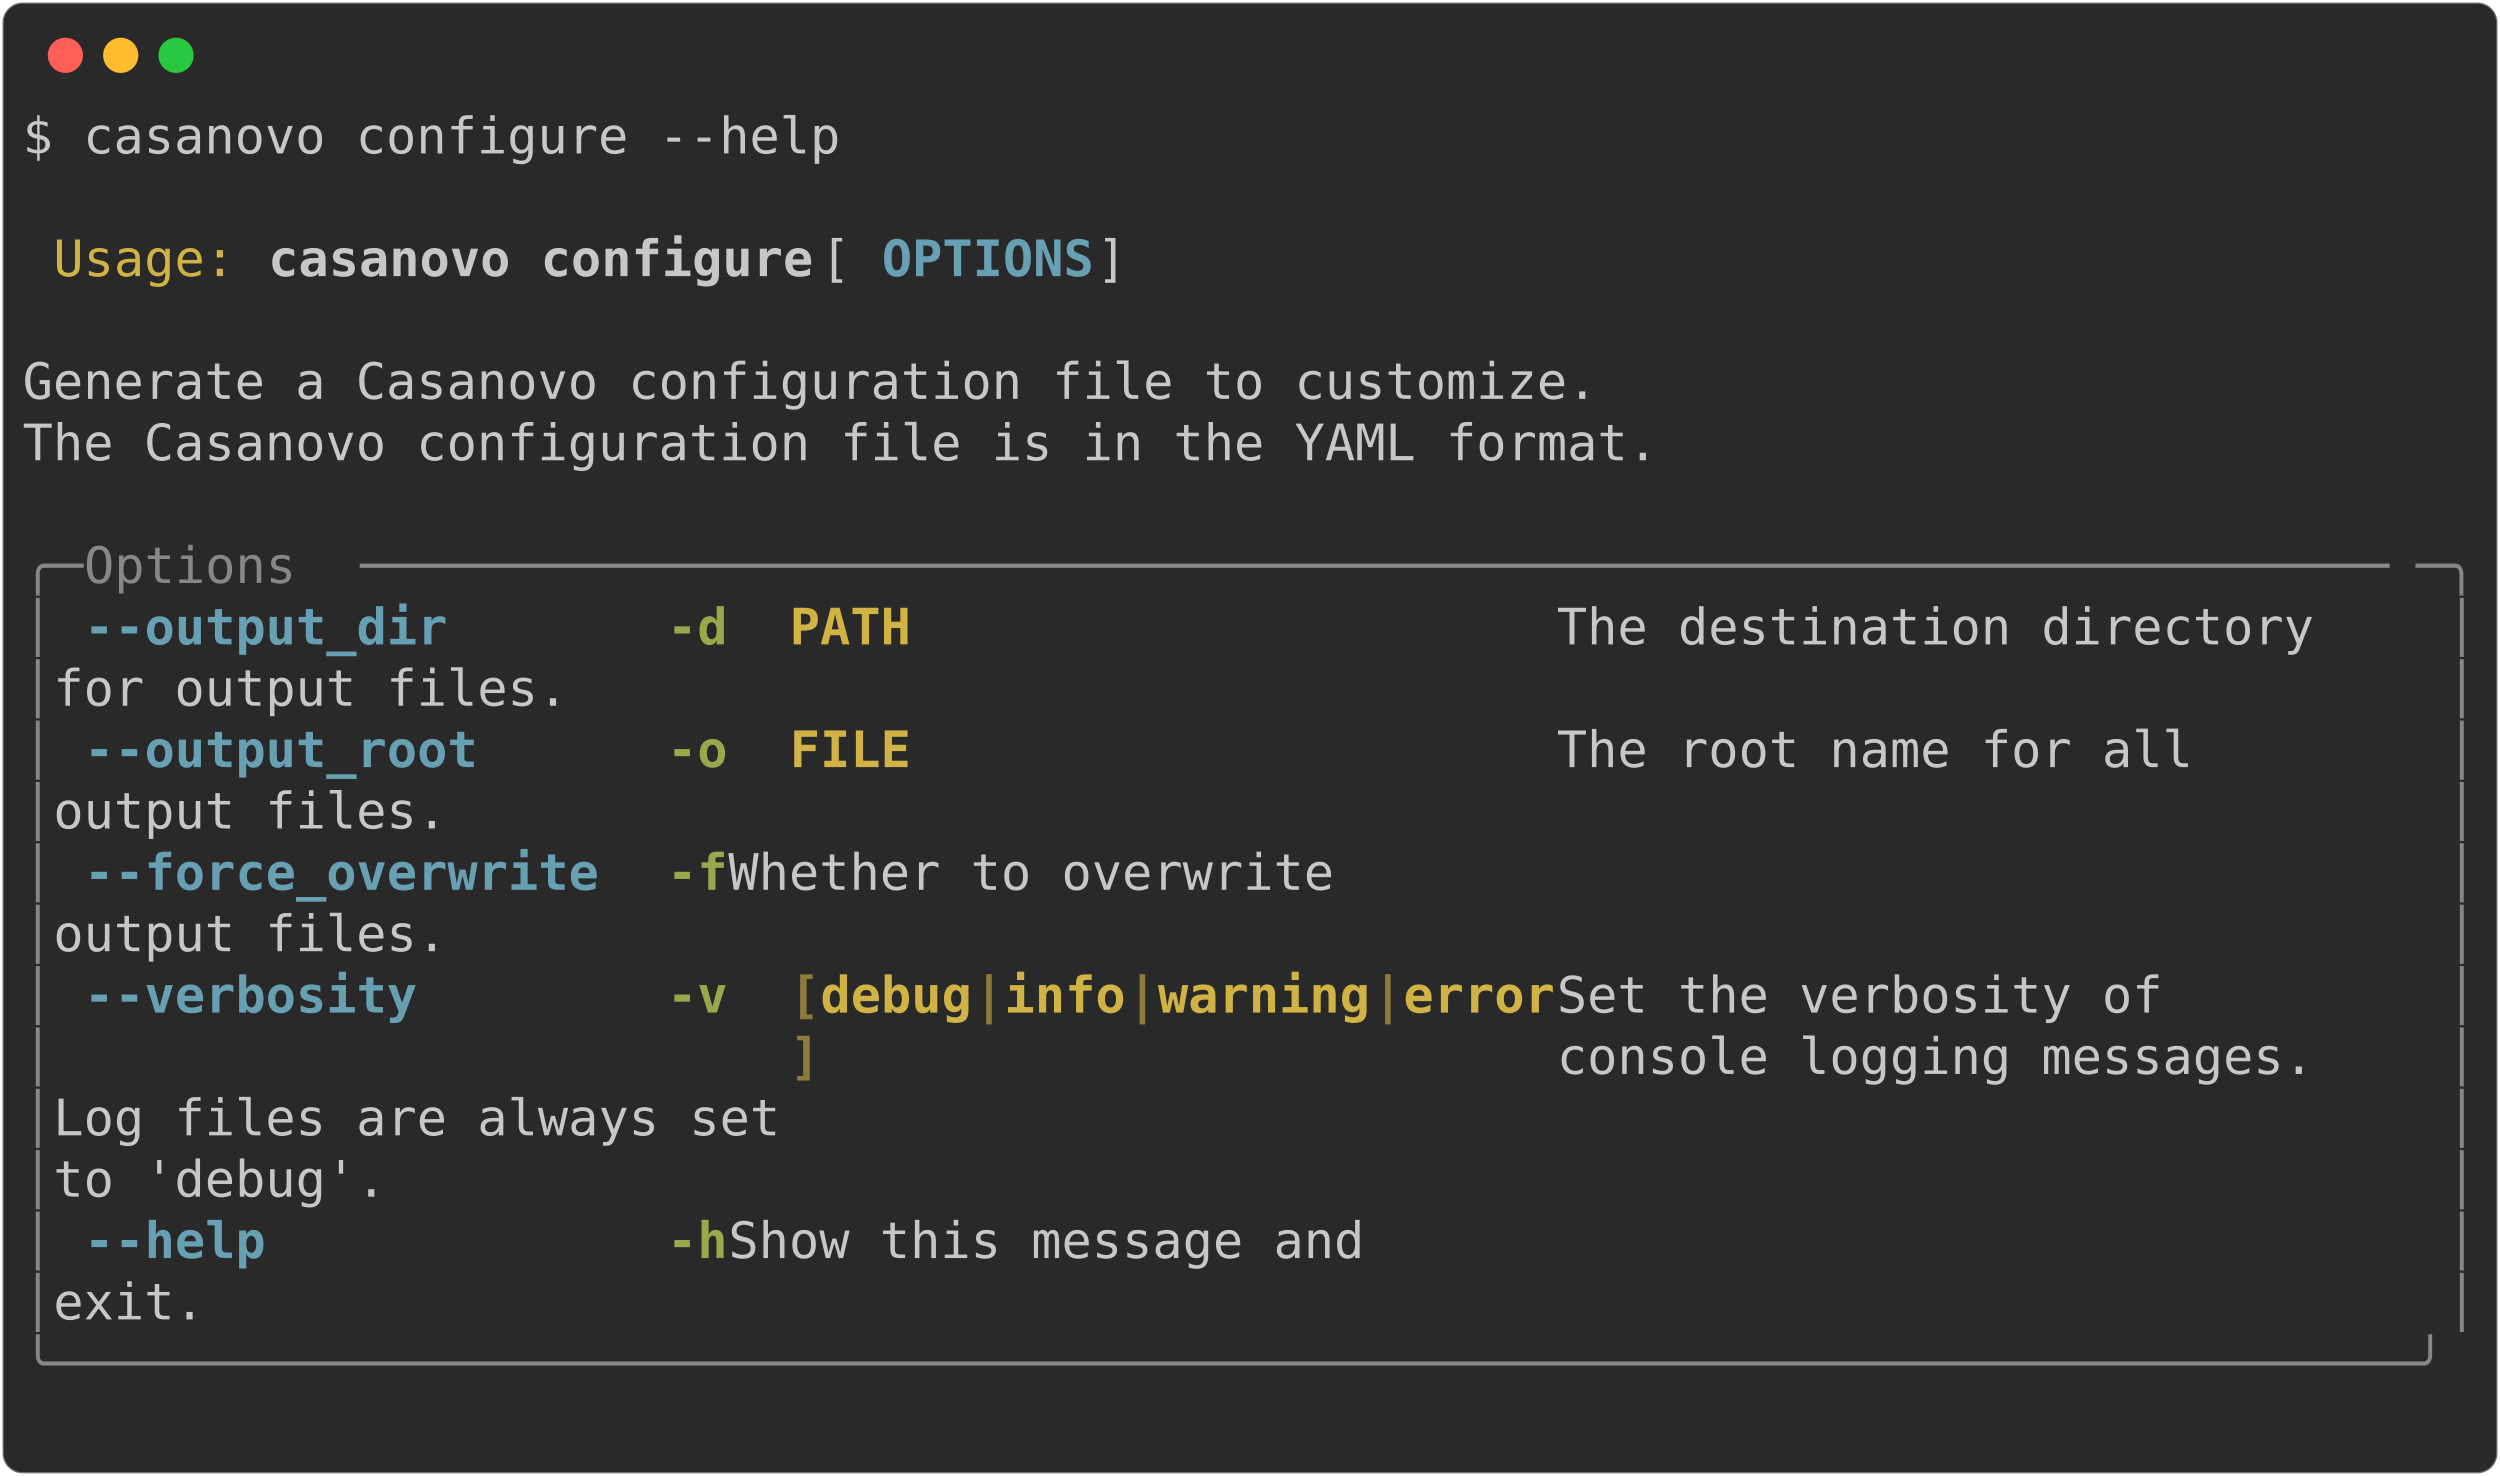
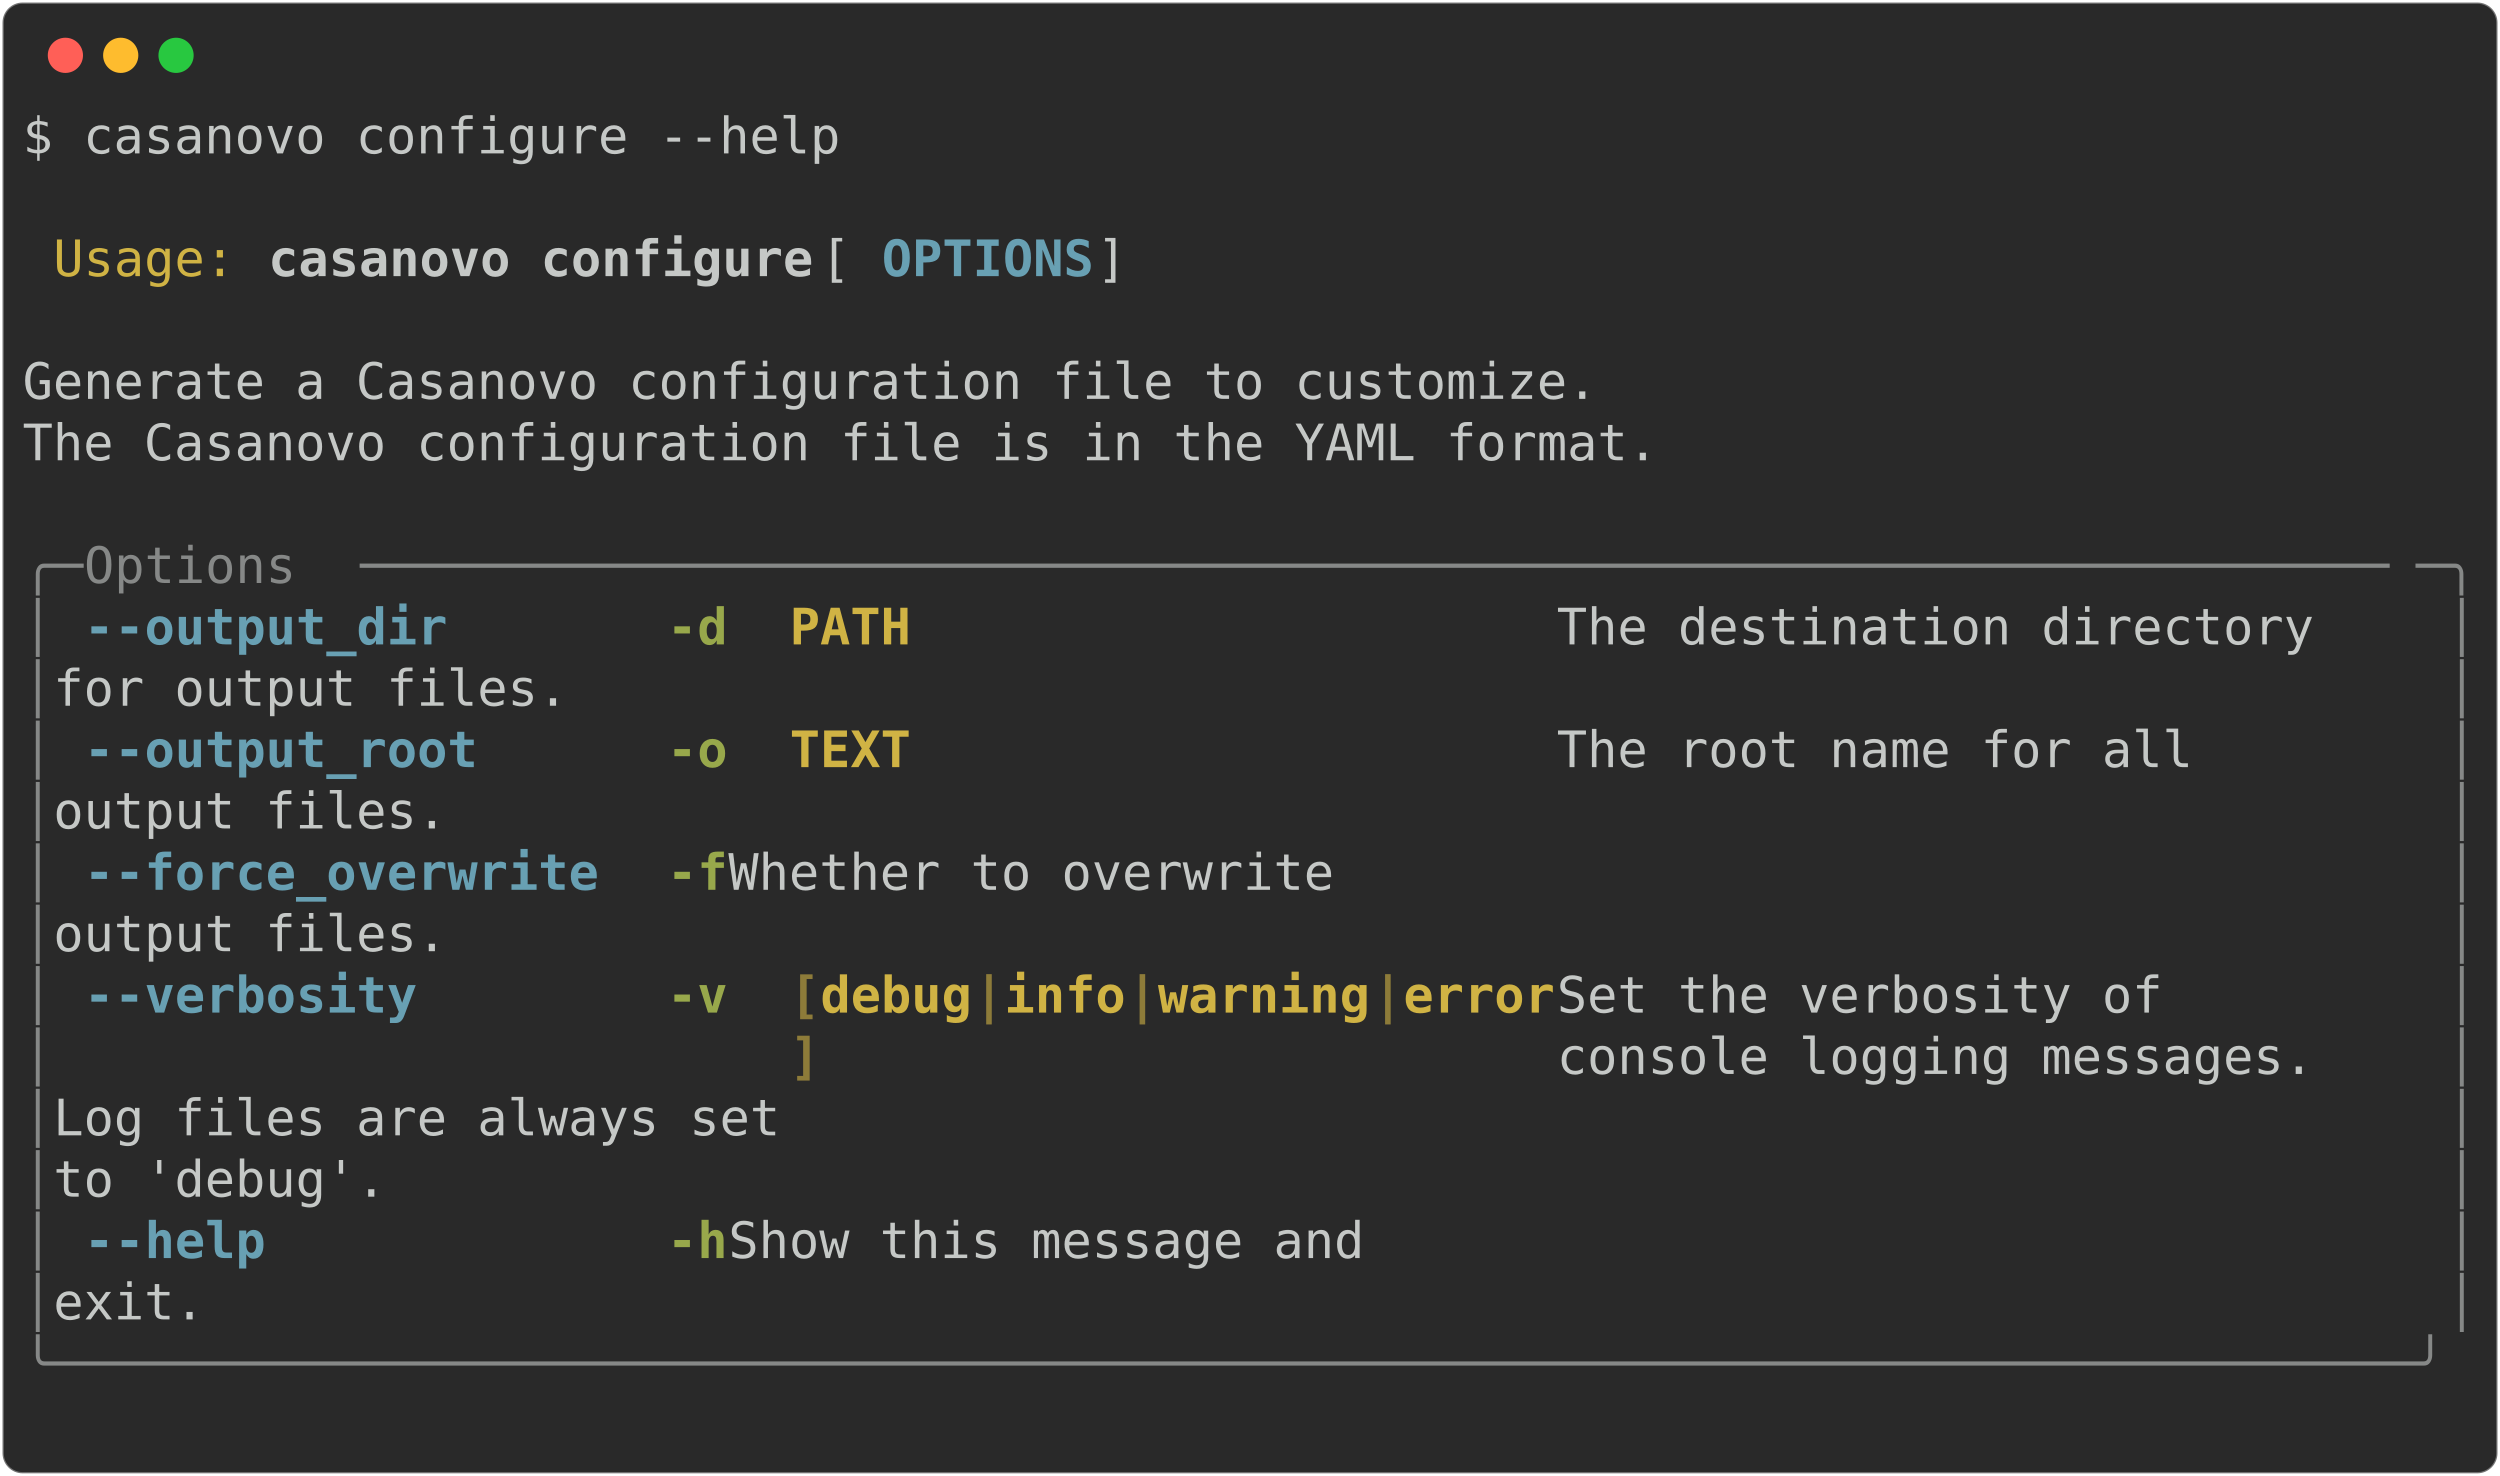
<svg xmlns="http://www.w3.org/2000/svg" class="rich-terminal" viewBox="0 0 994 586.8">
  <style>

    @font-face {
        font-family: "Fira Code";
        src: local("FiraCode-Regular"),
                url("https://cdnjs.cloudflare.com/ajax/libs/firacode/6.2.0/woff2/FiraCode-Regular.woff2") format("woff2"),
                url("https://cdnjs.cloudflare.com/ajax/libs/firacode/6.2.0/woff/FiraCode-Regular.woff") format("woff");
        font-style: normal;
        font-weight: 400;
    }
    @font-face {
        font-family: "Fira Code";
        src: local("FiraCode-Bold"),
                url("https://cdnjs.cloudflare.com/ajax/libs/firacode/6.2.0/woff2/FiraCode-Bold.woff2") format("woff2"),
                url("https://cdnjs.cloudflare.com/ajax/libs/firacode/6.2.0/woff/FiraCode-Bold.woff") format("woff");
        font-style: bold;
        font-weight: 700;
    }

-     .terminal-3438896339-matrix {
+     .terminal-3597886712-matrix {
        font-family: Fira Code, monospace;
        font-size: 20px;
        line-height: 24.4px;
        font-variant-east-asian: full-width;
    }

-     .terminal-3438896339-title {
+     .terminal-3597886712-title {
        font-size: 18px;
        font-weight: bold;
        font-family: arial;
    }

-     .terminal-3438896339-r1 { fill: #c5c8c6 }
- .terminal-3438896339-r2 { fill: #d0b344 }
- .terminal-3438896339-r3 { fill: #c5c8c6;font-weight: bold }
- .terminal-3438896339-r4 { fill: #68a0b3;font-weight: bold }
- .terminal-3438896339-r5 { fill: #868887 }
- .terminal-3438896339-r6 { fill: #98a84b;font-weight: bold }
- .terminal-3438896339-r7 { fill: #d0b344;font-weight: bold }
- .terminal-3438896339-r8 { fill: #8d7b39;font-weight: bold }
+     .terminal-3597886712-r1 { fill: #c5c8c6 }
+ .terminal-3597886712-r2 { fill: #d0b344 }
+ .terminal-3597886712-r3 { fill: #c5c8c6;font-weight: bold }
+ .terminal-3597886712-r4 { fill: #68a0b3;font-weight: bold }
+ .terminal-3597886712-r5 { fill: #868887 }
+ .terminal-3597886712-r6 { fill: #98a84b;font-weight: bold }
+ .terminal-3597886712-r7 { fill: #d0b344;font-weight: bold }
+ .terminal-3597886712-r8 { fill: #8d7b39;font-weight: bold }
    </style>
  <defs>
-     <clipPath id="terminal-3438896339-clip-terminal">
+     <clipPath id="terminal-3597886712-clip-terminal">
      <rect x="0" y="0" width="975.0" height="535.8" />
    </clipPath>
-     <clipPath id="terminal-3438896339-line-0">
+     <clipPath id="terminal-3597886712-line-0">
      <rect x="0" y="1.5" width="976" height="24.65" />
    </clipPath>
-     <clipPath id="terminal-3438896339-line-1">
+     <clipPath id="terminal-3597886712-line-1">
      <rect x="0" y="25.9" width="976" height="24.65" />
    </clipPath>
-     <clipPath id="terminal-3438896339-line-2">
+     <clipPath id="terminal-3597886712-line-2">
      <rect x="0" y="50.3" width="976" height="24.65" />
    </clipPath>
-     <clipPath id="terminal-3438896339-line-3">
+     <clipPath id="terminal-3597886712-line-3">
      <rect x="0" y="74.7" width="976" height="24.65" />
    </clipPath>
-     <clipPath id="terminal-3438896339-line-4">
+     <clipPath id="terminal-3597886712-line-4">
      <rect x="0" y="99.1" width="976" height="24.65" />
    </clipPath>
-     <clipPath id="terminal-3438896339-line-5">
+     <clipPath id="terminal-3597886712-line-5">
      <rect x="0" y="123.5" width="976" height="24.65" />
    </clipPath>
-     <clipPath id="terminal-3438896339-line-6">
+     <clipPath id="terminal-3597886712-line-6">
      <rect x="0" y="147.9" width="976" height="24.65" />
    </clipPath>
-     <clipPath id="terminal-3438896339-line-7">
+     <clipPath id="terminal-3597886712-line-7">
      <rect x="0" y="172.3" width="976" height="24.65" />
    </clipPath>
-     <clipPath id="terminal-3438896339-line-8">
+     <clipPath id="terminal-3597886712-line-8">
      <rect x="0" y="196.7" width="976" height="24.65" />
    </clipPath>
-     <clipPath id="terminal-3438896339-line-9">
+     <clipPath id="terminal-3597886712-line-9">
      <rect x="0" y="221.1" width="976" height="24.65" />
    </clipPath>
-     <clipPath id="terminal-3438896339-line-10">
+     <clipPath id="terminal-3597886712-line-10">
      <rect x="0" y="245.5" width="976" height="24.65" />
    </clipPath>
-     <clipPath id="terminal-3438896339-line-11">
+     <clipPath id="terminal-3597886712-line-11">
      <rect x="0" y="269.9" width="976" height="24.65" />
    </clipPath>
-     <clipPath id="terminal-3438896339-line-12">
+     <clipPath id="terminal-3597886712-line-12">
      <rect x="0" y="294.3" width="976" height="24.65" />
    </clipPath>
-     <clipPath id="terminal-3438896339-line-13">
+     <clipPath id="terminal-3597886712-line-13">
      <rect x="0" y="318.7" width="976" height="24.65" />
    </clipPath>
-     <clipPath id="terminal-3438896339-line-14">
+     <clipPath id="terminal-3597886712-line-14">
      <rect x="0" y="343.1" width="976" height="24.65" />
    </clipPath>
-     <clipPath id="terminal-3438896339-line-15">
+     <clipPath id="terminal-3597886712-line-15">
      <rect x="0" y="367.5" width="976" height="24.65" />
    </clipPath>
-     <clipPath id="terminal-3438896339-line-16">
+     <clipPath id="terminal-3597886712-line-16">
      <rect x="0" y="391.9" width="976" height="24.65" />
    </clipPath>
-     <clipPath id="terminal-3438896339-line-17">
+     <clipPath id="terminal-3597886712-line-17">
      <rect x="0" y="416.3" width="976" height="24.65" />
    </clipPath>
-     <clipPath id="terminal-3438896339-line-18">
+     <clipPath id="terminal-3597886712-line-18">
      <rect x="0" y="440.7" width="976" height="24.65" />
    </clipPath>
-     <clipPath id="terminal-3438896339-line-19">
+     <clipPath id="terminal-3597886712-line-19">
      <rect x="0" y="465.1" width="976" height="24.65" />
    </clipPath>
-     <clipPath id="terminal-3438896339-line-20">
+     <clipPath id="terminal-3597886712-line-20">
      <rect x="0" y="489.5" width="976" height="24.65" />
    </clipPath>
  </defs>
  <rect fill="#292929" stroke="rgba(255,255,255,0.35)" stroke-width="1" x="1" y="1" width="992" height="584.8" rx="8" />
  <g transform="translate(26,22)">
    <circle cx="0" cy="0" r="7" fill="#ff5f57" />
    <circle cx="22" cy="0" r="7" fill="#febc2e" />
    <circle cx="44" cy="0" r="7" fill="#28c840" />
  </g>
-   <g transform="translate(9, 41)" clip-path="url(#terminal-3438896339-clip-terminal)">
-     <g class="terminal-3438896339-matrix">
-       <text class="terminal-3438896339-r1" x="0" y="20" textLength="329.4" clip-path="url(#terminal-3438896339-line-0)">$ casanovo configure --help</text>
-       <text class="terminal-3438896339-r1" x="976" y="20" textLength="12.2" clip-path="url(#terminal-3438896339-line-0)">
- </text>
-       <text class="terminal-3438896339-r1" x="976" y="44.4" textLength="12.2" clip-path="url(#terminal-3438896339-line-1)">
- </text>
-       <text class="terminal-3438896339-r2" x="12.2" y="68.8" textLength="73.2" clip-path="url(#terminal-3438896339-line-2)">Usage:</text>
-       <text class="terminal-3438896339-r3" x="97.6" y="68.8" textLength="219.6" clip-path="url(#terminal-3438896339-line-2)">casanovo configure</text>
-       <text class="terminal-3438896339-r1" x="317.2" y="68.8" textLength="24.4" clip-path="url(#terminal-3438896339-line-2)"> [</text>
-       <text class="terminal-3438896339-r4" x="341.6" y="68.8" textLength="85.4" clip-path="url(#terminal-3438896339-line-2)">OPTIONS</text>
-       <text class="terminal-3438896339-r1" x="427" y="68.8" textLength="549" clip-path="url(#terminal-3438896339-line-2)">]                                            </text>
-       <text class="terminal-3438896339-r1" x="976" y="68.8" textLength="12.2" clip-path="url(#terminal-3438896339-line-2)">
- </text>
-       <text class="terminal-3438896339-r1" x="976" y="93.2" textLength="12.2" clip-path="url(#terminal-3438896339-line-3)">
- </text>
-       <text class="terminal-3438896339-r1" x="0" y="117.6" textLength="976" clip-path="url(#terminal-3438896339-line-4)"> Generate a Casanovo configuration file to customize.                           </text>
-       <text class="terminal-3438896339-r1" x="976" y="117.6" textLength="12.2" clip-path="url(#terminal-3438896339-line-4)">
- </text>
-       <text class="terminal-3438896339-r1" x="0" y="142" textLength="976" clip-path="url(#terminal-3438896339-line-5)"> The Casanovo configuration file is in the YAML format.                         </text>
-       <text class="terminal-3438896339-r1" x="976" y="142" textLength="12.2" clip-path="url(#terminal-3438896339-line-5)">
- </text>
-       <text class="terminal-3438896339-r1" x="976" y="166.4" textLength="12.2" clip-path="url(#terminal-3438896339-line-6)">
- </text>
-       <text class="terminal-3438896339-r5" x="0" y="190.8" textLength="24.4" clip-path="url(#terminal-3438896339-line-7)">╭─</text>
-       <text class="terminal-3438896339-r5" x="24.4" y="190.8" textLength="109.8" clip-path="url(#terminal-3438896339-line-7)"> Options </text>
-       <text class="terminal-3438896339-r5" x="134.2" y="190.8" textLength="817.4" clip-path="url(#terminal-3438896339-line-7)">───────────────────────────────────────────────────────────────────</text>
-       <text class="terminal-3438896339-r5" x="951.6" y="190.8" textLength="24.4" clip-path="url(#terminal-3438896339-line-7)">─╮</text>
-       <text class="terminal-3438896339-r1" x="976" y="190.8" textLength="12.2" clip-path="url(#terminal-3438896339-line-7)">
- </text>
-       <text class="terminal-3438896339-r5" x="0" y="215.2" textLength="12.2" clip-path="url(#terminal-3438896339-line-8)">│</text>
-       <text class="terminal-3438896339-r4" x="24.4" y="215.2" textLength="207.4" clip-path="url(#terminal-3438896339-line-8)">--output_dir     </text>
-       <text class="terminal-3438896339-r6" x="256.2" y="215.2" textLength="24.4" clip-path="url(#terminal-3438896339-line-8)">-d</text>
-       <text class="terminal-3438896339-r7" x="305" y="215.2" textLength="305" clip-path="url(#terminal-3438896339-line-8)">PATH                     </text>
-       <text class="terminal-3438896339-r1" x="610" y="215.2" textLength="353.8" clip-path="url(#terminal-3438896339-line-8)">  The destination directory  </text>
-       <text class="terminal-3438896339-r5" x="963.8" y="215.2" textLength="12.2" clip-path="url(#terminal-3438896339-line-8)">│</text>
-       <text class="terminal-3438896339-r1" x="976" y="215.2" textLength="12.2" clip-path="url(#terminal-3438896339-line-8)">
- </text>
-       <text class="terminal-3438896339-r5" x="0" y="239.6" textLength="12.2" clip-path="url(#terminal-3438896339-line-9)">│</text>
-       <text class="terminal-3438896339-r1" x="12.2" y="239.6" textLength="951.6" clip-path="url(#terminal-3438896339-line-9)">                                                   for output files.          </text>
-       <text class="terminal-3438896339-r5" x="963.8" y="239.6" textLength="12.2" clip-path="url(#terminal-3438896339-line-9)">│</text>
-       <text class="terminal-3438896339-r1" x="976" y="239.6" textLength="12.2" clip-path="url(#terminal-3438896339-line-9)">
- </text>
-       <text class="terminal-3438896339-r5" x="0" y="264" textLength="12.2" clip-path="url(#terminal-3438896339-line-10)">│</text>
-       <text class="terminal-3438896339-r4" x="24.4" y="264" textLength="207.4" clip-path="url(#terminal-3438896339-line-10)">--output_root    </text>
-       <text class="terminal-3438896339-r6" x="256.2" y="264" textLength="24.4" clip-path="url(#terminal-3438896339-line-10)">-o</text>
-       <text class="terminal-3438896339-r7" x="305" y="264" textLength="305" clip-path="url(#terminal-3438896339-line-10)">FILE                     </text>
-       <text class="terminal-3438896339-r1" x="610" y="264" textLength="353.8" clip-path="url(#terminal-3438896339-line-10)">  The root name for all      </text>
-       <text class="terminal-3438896339-r5" x="963.8" y="264" textLength="12.2" clip-path="url(#terminal-3438896339-line-10)">│</text>
-       <text class="terminal-3438896339-r1" x="976" y="264" textLength="12.2" clip-path="url(#terminal-3438896339-line-10)">
- </text>
-       <text class="terminal-3438896339-r5" x="0" y="288.4" textLength="12.2" clip-path="url(#terminal-3438896339-line-11)">│</text>
-       <text class="terminal-3438896339-r1" x="12.2" y="288.4" textLength="951.6" clip-path="url(#terminal-3438896339-line-11)">                                                   output files.              </text>
-       <text class="terminal-3438896339-r5" x="963.8" y="288.4" textLength="12.2" clip-path="url(#terminal-3438896339-line-11)">│</text>
-       <text class="terminal-3438896339-r1" x="976" y="288.4" textLength="12.2" clip-path="url(#terminal-3438896339-line-11)">
- </text>
-       <text class="terminal-3438896339-r5" x="0" y="312.8" textLength="12.2" clip-path="url(#terminal-3438896339-line-12)">│</text>
-       <text class="terminal-3438896339-r4" x="24.4" y="312.8" textLength="207.4" clip-path="url(#terminal-3438896339-line-12)">--force_overwrite</text>
-       <text class="terminal-3438896339-r6" x="256.2" y="312.8" textLength="24.4" clip-path="url(#terminal-3438896339-line-12)">-f</text>
-       <text class="terminal-3438896339-r1" x="280.6" y="312.8" textLength="683.2" clip-path="url(#terminal-3438896339-line-12)">                             Whether to overwrite       </text>
-       <text class="terminal-3438896339-r5" x="963.8" y="312.8" textLength="12.2" clip-path="url(#terminal-3438896339-line-12)">│</text>
-       <text class="terminal-3438896339-r1" x="976" y="312.8" textLength="12.2" clip-path="url(#terminal-3438896339-line-12)">
- </text>
-       <text class="terminal-3438896339-r5" x="0" y="337.2" textLength="12.2" clip-path="url(#terminal-3438896339-line-13)">│</text>
-       <text class="terminal-3438896339-r1" x="12.2" y="337.2" textLength="951.6" clip-path="url(#terminal-3438896339-line-13)">                                                   output files.              </text>
-       <text class="terminal-3438896339-r5" x="963.8" y="337.2" textLength="12.2" clip-path="url(#terminal-3438896339-line-13)">│</text>
-       <text class="terminal-3438896339-r1" x="976" y="337.2" textLength="12.2" clip-path="url(#terminal-3438896339-line-13)">
- </text>
-       <text class="terminal-3438896339-r5" x="0" y="361.6" textLength="12.2" clip-path="url(#terminal-3438896339-line-14)">│</text>
-       <text class="terminal-3438896339-r4" x="24.4" y="361.6" textLength="207.4" clip-path="url(#terminal-3438896339-line-14)">--verbosity      </text>
-       <text class="terminal-3438896339-r6" x="256.2" y="361.6" textLength="24.4" clip-path="url(#terminal-3438896339-line-14)">-v</text>
-       <text class="terminal-3438896339-r8" x="305" y="361.6" textLength="12.2" clip-path="url(#terminal-3438896339-line-14)">[</text>
-       <text class="terminal-3438896339-r7" x="317.2" y="361.6" textLength="61" clip-path="url(#terminal-3438896339-line-14)">debug</text>
-       <text class="terminal-3438896339-r8" x="378.2" y="361.6" textLength="12.2" clip-path="url(#terminal-3438896339-line-14)">|</text>
-       <text class="terminal-3438896339-r7" x="390.4" y="361.6" textLength="48.8" clip-path="url(#terminal-3438896339-line-14)">info</text>
-       <text class="terminal-3438896339-r8" x="439.2" y="361.6" textLength="12.2" clip-path="url(#terminal-3438896339-line-14)">|</text>
-       <text class="terminal-3438896339-r7" x="451.4" y="361.6" textLength="85.4" clip-path="url(#terminal-3438896339-line-14)">warning</text>
-       <text class="terminal-3438896339-r8" x="536.8" y="361.6" textLength="12.2" clip-path="url(#terminal-3438896339-line-14)">|</text>
-       <text class="terminal-3438896339-r7" x="549" y="361.6" textLength="61" clip-path="url(#terminal-3438896339-line-14)">error</text>
-       <text class="terminal-3438896339-r1" x="610" y="361.6" textLength="353.8" clip-path="url(#terminal-3438896339-line-14)">  Set the verbosity of       </text>
-       <text class="terminal-3438896339-r5" x="963.8" y="361.6" textLength="12.2" clip-path="url(#terminal-3438896339-line-14)">│</text>
-       <text class="terminal-3438896339-r1" x="976" y="361.6" textLength="12.2" clip-path="url(#terminal-3438896339-line-14)">
- </text>
-       <text class="terminal-3438896339-r5" x="0" y="386" textLength="12.2" clip-path="url(#terminal-3438896339-line-15)">│</text>
-       <text class="terminal-3438896339-r8" x="305" y="386" textLength="12.2" clip-path="url(#terminal-3438896339-line-15)">]</text>
-       <text class="terminal-3438896339-r1" x="610" y="386" textLength="353.8" clip-path="url(#terminal-3438896339-line-15)">  console logging messages.  </text>
-       <text class="terminal-3438896339-r5" x="963.8" y="386" textLength="12.2" clip-path="url(#terminal-3438896339-line-15)">│</text>
-       <text class="terminal-3438896339-r1" x="976" y="386" textLength="12.2" clip-path="url(#terminal-3438896339-line-15)">
- </text>
-       <text class="terminal-3438896339-r5" x="0" y="410.4" textLength="12.2" clip-path="url(#terminal-3438896339-line-16)">│</text>
-       <text class="terminal-3438896339-r1" x="12.2" y="410.4" textLength="951.6" clip-path="url(#terminal-3438896339-line-16)">                                                   Log files are always set   </text>
-       <text class="terminal-3438896339-r5" x="963.8" y="410.4" textLength="12.2" clip-path="url(#terminal-3438896339-line-16)">│</text>
-       <text class="terminal-3438896339-r1" x="976" y="410.4" textLength="12.2" clip-path="url(#terminal-3438896339-line-16)">
- </text>
-       <text class="terminal-3438896339-r5" x="0" y="434.8" textLength="12.2" clip-path="url(#terminal-3438896339-line-17)">│</text>
-       <text class="terminal-3438896339-r1" x="12.2" y="434.8" textLength="951.6" clip-path="url(#terminal-3438896339-line-17)">                                                   to 'debug'.                </text>
-       <text class="terminal-3438896339-r5" x="963.8" y="434.8" textLength="12.2" clip-path="url(#terminal-3438896339-line-17)">│</text>
-       <text class="terminal-3438896339-r1" x="976" y="434.8" textLength="12.2" clip-path="url(#terminal-3438896339-line-17)">
- </text>
-       <text class="terminal-3438896339-r5" x="0" y="459.2" textLength="12.2" clip-path="url(#terminal-3438896339-line-18)">│</text>
-       <text class="terminal-3438896339-r4" x="24.4" y="459.2" textLength="207.4" clip-path="url(#terminal-3438896339-line-18)">--help           </text>
-       <text class="terminal-3438896339-r6" x="256.2" y="459.2" textLength="24.4" clip-path="url(#terminal-3438896339-line-18)">-h</text>
-       <text class="terminal-3438896339-r1" x="280.6" y="459.2" textLength="683.2" clip-path="url(#terminal-3438896339-line-18)">                             Show this message and      </text>
-       <text class="terminal-3438896339-r5" x="963.8" y="459.2" textLength="12.2" clip-path="url(#terminal-3438896339-line-18)">│</text>
-       <text class="terminal-3438896339-r1" x="976" y="459.2" textLength="12.2" clip-path="url(#terminal-3438896339-line-18)">
- </text>
-       <text class="terminal-3438896339-r5" x="0" y="483.6" textLength="12.2" clip-path="url(#terminal-3438896339-line-19)">│</text>
-       <text class="terminal-3438896339-r1" x="12.2" y="483.6" textLength="951.6" clip-path="url(#terminal-3438896339-line-19)">                                                   exit.                      </text>
-       <text class="terminal-3438896339-r5" x="963.8" y="483.6" textLength="12.2" clip-path="url(#terminal-3438896339-line-19)">│</text>
-       <text class="terminal-3438896339-r1" x="976" y="483.6" textLength="12.2" clip-path="url(#terminal-3438896339-line-19)">
- </text>
-       <text class="terminal-3438896339-r5" x="0" y="508" textLength="976" clip-path="url(#terminal-3438896339-line-20)">╰──────────────────────────────────────────────────────────────────────────────╯</text>
-       <text class="terminal-3438896339-r1" x="976" y="508" textLength="12.2" clip-path="url(#terminal-3438896339-line-20)">
- </text>
-       <text class="terminal-3438896339-r1" x="976" y="532.4" textLength="12.2" clip-path="url(#terminal-3438896339-line-21)">
+   <g transform="translate(9, 41)" clip-path="url(#terminal-3597886712-clip-terminal)">
+     <g class="terminal-3597886712-matrix">
+       <text class="terminal-3597886712-r1" x="0" y="20" textLength="329.4" clip-path="url(#terminal-3597886712-line-0)">$ casanovo configure --help</text>
+       <text class="terminal-3597886712-r1" x="976" y="20" textLength="12.2" clip-path="url(#terminal-3597886712-line-0)">
+ </text>
+       <text class="terminal-3597886712-r1" x="976" y="44.4" textLength="12.2" clip-path="url(#terminal-3597886712-line-1)">
+ </text>
+       <text class="terminal-3597886712-r2" x="12.2" y="68.8" textLength="73.2" clip-path="url(#terminal-3597886712-line-2)">Usage:</text>
+       <text class="terminal-3597886712-r3" x="97.6" y="68.8" textLength="219.6" clip-path="url(#terminal-3597886712-line-2)">casanovo configure</text>
+       <text class="terminal-3597886712-r1" x="317.2" y="68.8" textLength="24.4" clip-path="url(#terminal-3597886712-line-2)"> [</text>
+       <text class="terminal-3597886712-r4" x="341.6" y="68.8" textLength="85.4" clip-path="url(#terminal-3597886712-line-2)">OPTIONS</text>
+       <text class="terminal-3597886712-r1" x="427" y="68.8" textLength="549" clip-path="url(#terminal-3597886712-line-2)">]                                            </text>
+       <text class="terminal-3597886712-r1" x="976" y="68.8" textLength="12.2" clip-path="url(#terminal-3597886712-line-2)">
+ </text>
+       <text class="terminal-3597886712-r1" x="976" y="93.2" textLength="12.2" clip-path="url(#terminal-3597886712-line-3)">
+ </text>
+       <text class="terminal-3597886712-r1" x="0" y="117.6" textLength="976" clip-path="url(#terminal-3597886712-line-4)"> Generate a Casanovo configuration file to customize.                           </text>
+       <text class="terminal-3597886712-r1" x="976" y="117.6" textLength="12.2" clip-path="url(#terminal-3597886712-line-4)">
+ </text>
+       <text class="terminal-3597886712-r1" x="0" y="142" textLength="976" clip-path="url(#terminal-3597886712-line-5)"> The Casanovo configuration file is in the YAML format.                         </text>
+       <text class="terminal-3597886712-r1" x="976" y="142" textLength="12.2" clip-path="url(#terminal-3597886712-line-5)">
+ </text>
+       <text class="terminal-3597886712-r1" x="976" y="166.4" textLength="12.2" clip-path="url(#terminal-3597886712-line-6)">
+ </text>
+       <text class="terminal-3597886712-r5" x="0" y="190.8" textLength="24.4" clip-path="url(#terminal-3597886712-line-7)">╭─</text>
+       <text class="terminal-3597886712-r5" x="24.4" y="190.8" textLength="109.8" clip-path="url(#terminal-3597886712-line-7)"> Options </text>
+       <text class="terminal-3597886712-r5" x="134.2" y="190.8" textLength="817.4" clip-path="url(#terminal-3597886712-line-7)">───────────────────────────────────────────────────────────────────</text>
+       <text class="terminal-3597886712-r5" x="951.6" y="190.8" textLength="24.4" clip-path="url(#terminal-3597886712-line-7)">─╮</text>
+       <text class="terminal-3597886712-r1" x="976" y="190.8" textLength="12.2" clip-path="url(#terminal-3597886712-line-7)">
+ </text>
+       <text class="terminal-3597886712-r5" x="0" y="215.2" textLength="12.2" clip-path="url(#terminal-3597886712-line-8)">│</text>
+       <text class="terminal-3597886712-r4" x="24.4" y="215.2" textLength="207.4" clip-path="url(#terminal-3597886712-line-8)">--output_dir     </text>
+       <text class="terminal-3597886712-r6" x="256.2" y="215.2" textLength="24.4" clip-path="url(#terminal-3597886712-line-8)">-d</text>
+       <text class="terminal-3597886712-r7" x="305" y="215.2" textLength="305" clip-path="url(#terminal-3597886712-line-8)">PATH                     </text>
+       <text class="terminal-3597886712-r1" x="610" y="215.2" textLength="353.8" clip-path="url(#terminal-3597886712-line-8)">  The destination directory  </text>
+       <text class="terminal-3597886712-r5" x="963.8" y="215.2" textLength="12.2" clip-path="url(#terminal-3597886712-line-8)">│</text>
+       <text class="terminal-3597886712-r1" x="976" y="215.2" textLength="12.2" clip-path="url(#terminal-3597886712-line-8)">
+ </text>
+       <text class="terminal-3597886712-r5" x="0" y="239.6" textLength="12.2" clip-path="url(#terminal-3597886712-line-9)">│</text>
+       <text class="terminal-3597886712-r1" x="12.2" y="239.6" textLength="951.6" clip-path="url(#terminal-3597886712-line-9)">                                                   for output files.          </text>
+       <text class="terminal-3597886712-r5" x="963.8" y="239.6" textLength="12.2" clip-path="url(#terminal-3597886712-line-9)">│</text>
+       <text class="terminal-3597886712-r1" x="976" y="239.6" textLength="12.2" clip-path="url(#terminal-3597886712-line-9)">
+ </text>
+       <text class="terminal-3597886712-r5" x="0" y="264" textLength="12.2" clip-path="url(#terminal-3597886712-line-10)">│</text>
+       <text class="terminal-3597886712-r4" x="24.4" y="264" textLength="207.4" clip-path="url(#terminal-3597886712-line-10)">--output_root    </text>
+       <text class="terminal-3597886712-r6" x="256.2" y="264" textLength="24.4" clip-path="url(#terminal-3597886712-line-10)">-o</text>
+       <text class="terminal-3597886712-r7" x="305" y="264" textLength="305" clip-path="url(#terminal-3597886712-line-10)">TEXT                     </text>
+       <text class="terminal-3597886712-r1" x="610" y="264" textLength="353.8" clip-path="url(#terminal-3597886712-line-10)">  The root name for all      </text>
+       <text class="terminal-3597886712-r5" x="963.8" y="264" textLength="12.2" clip-path="url(#terminal-3597886712-line-10)">│</text>
+       <text class="terminal-3597886712-r1" x="976" y="264" textLength="12.2" clip-path="url(#terminal-3597886712-line-10)">
+ </text>
+       <text class="terminal-3597886712-r5" x="0" y="288.4" textLength="12.2" clip-path="url(#terminal-3597886712-line-11)">│</text>
+       <text class="terminal-3597886712-r1" x="12.2" y="288.4" textLength="951.6" clip-path="url(#terminal-3597886712-line-11)">                                                   output files.              </text>
+       <text class="terminal-3597886712-r5" x="963.8" y="288.4" textLength="12.2" clip-path="url(#terminal-3597886712-line-11)">│</text>
+       <text class="terminal-3597886712-r1" x="976" y="288.4" textLength="12.2" clip-path="url(#terminal-3597886712-line-11)">
+ </text>
+       <text class="terminal-3597886712-r5" x="0" y="312.8" textLength="12.2" clip-path="url(#terminal-3597886712-line-12)">│</text>
+       <text class="terminal-3597886712-r4" x="24.4" y="312.8" textLength="207.4" clip-path="url(#terminal-3597886712-line-12)">--force_overwrite</text>
+       <text class="terminal-3597886712-r6" x="256.2" y="312.8" textLength="24.4" clip-path="url(#terminal-3597886712-line-12)">-f</text>
+       <text class="terminal-3597886712-r1" x="280.6" y="312.8" textLength="683.2" clip-path="url(#terminal-3597886712-line-12)">                             Whether to overwrite       </text>
+       <text class="terminal-3597886712-r5" x="963.8" y="312.8" textLength="12.2" clip-path="url(#terminal-3597886712-line-12)">│</text>
+       <text class="terminal-3597886712-r1" x="976" y="312.8" textLength="12.2" clip-path="url(#terminal-3597886712-line-12)">
+ </text>
+       <text class="terminal-3597886712-r5" x="0" y="337.2" textLength="12.2" clip-path="url(#terminal-3597886712-line-13)">│</text>
+       <text class="terminal-3597886712-r1" x="12.2" y="337.2" textLength="951.6" clip-path="url(#terminal-3597886712-line-13)">                                                   output files.              </text>
+       <text class="terminal-3597886712-r5" x="963.8" y="337.2" textLength="12.2" clip-path="url(#terminal-3597886712-line-13)">│</text>
+       <text class="terminal-3597886712-r1" x="976" y="337.2" textLength="12.2" clip-path="url(#terminal-3597886712-line-13)">
+ </text>
+       <text class="terminal-3597886712-r5" x="0" y="361.6" textLength="12.2" clip-path="url(#terminal-3597886712-line-14)">│</text>
+       <text class="terminal-3597886712-r4" x="24.4" y="361.6" textLength="207.4" clip-path="url(#terminal-3597886712-line-14)">--verbosity      </text>
+       <text class="terminal-3597886712-r6" x="256.2" y="361.6" textLength="24.4" clip-path="url(#terminal-3597886712-line-14)">-v</text>
+       <text class="terminal-3597886712-r8" x="305" y="361.6" textLength="12.2" clip-path="url(#terminal-3597886712-line-14)">[</text>
+       <text class="terminal-3597886712-r7" x="317.2" y="361.6" textLength="61" clip-path="url(#terminal-3597886712-line-14)">debug</text>
+       <text class="terminal-3597886712-r8" x="378.2" y="361.6" textLength="12.2" clip-path="url(#terminal-3597886712-line-14)">|</text>
+       <text class="terminal-3597886712-r7" x="390.4" y="361.6" textLength="48.8" clip-path="url(#terminal-3597886712-line-14)">info</text>
+       <text class="terminal-3597886712-r8" x="439.2" y="361.6" textLength="12.2" clip-path="url(#terminal-3597886712-line-14)">|</text>
+       <text class="terminal-3597886712-r7" x="451.4" y="361.6" textLength="85.4" clip-path="url(#terminal-3597886712-line-14)">warning</text>
+       <text class="terminal-3597886712-r8" x="536.8" y="361.6" textLength="12.2" clip-path="url(#terminal-3597886712-line-14)">|</text>
+       <text class="terminal-3597886712-r7" x="549" y="361.6" textLength="61" clip-path="url(#terminal-3597886712-line-14)">error</text>
+       <text class="terminal-3597886712-r1" x="610" y="361.6" textLength="353.8" clip-path="url(#terminal-3597886712-line-14)">  Set the verbosity of       </text>
+       <text class="terminal-3597886712-r5" x="963.8" y="361.6" textLength="12.2" clip-path="url(#terminal-3597886712-line-14)">│</text>
+       <text class="terminal-3597886712-r1" x="976" y="361.6" textLength="12.2" clip-path="url(#terminal-3597886712-line-14)">
+ </text>
+       <text class="terminal-3597886712-r5" x="0" y="386" textLength="12.2" clip-path="url(#terminal-3597886712-line-15)">│</text>
+       <text class="terminal-3597886712-r8" x="305" y="386" textLength="12.2" clip-path="url(#terminal-3597886712-line-15)">]</text>
+       <text class="terminal-3597886712-r1" x="610" y="386" textLength="353.8" clip-path="url(#terminal-3597886712-line-15)">  console logging messages.  </text>
+       <text class="terminal-3597886712-r5" x="963.8" y="386" textLength="12.2" clip-path="url(#terminal-3597886712-line-15)">│</text>
+       <text class="terminal-3597886712-r1" x="976" y="386" textLength="12.2" clip-path="url(#terminal-3597886712-line-15)">
+ </text>
+       <text class="terminal-3597886712-r5" x="0" y="410.4" textLength="12.2" clip-path="url(#terminal-3597886712-line-16)">│</text>
+       <text class="terminal-3597886712-r1" x="12.2" y="410.4" textLength="951.6" clip-path="url(#terminal-3597886712-line-16)">                                                   Log files are always set   </text>
+       <text class="terminal-3597886712-r5" x="963.8" y="410.4" textLength="12.2" clip-path="url(#terminal-3597886712-line-16)">│</text>
+       <text class="terminal-3597886712-r1" x="976" y="410.4" textLength="12.2" clip-path="url(#terminal-3597886712-line-16)">
+ </text>
+       <text class="terminal-3597886712-r5" x="0" y="434.8" textLength="12.2" clip-path="url(#terminal-3597886712-line-17)">│</text>
+       <text class="terminal-3597886712-r1" x="12.2" y="434.8" textLength="951.6" clip-path="url(#terminal-3597886712-line-17)">                                                   to 'debug'.                </text>
+       <text class="terminal-3597886712-r5" x="963.8" y="434.8" textLength="12.2" clip-path="url(#terminal-3597886712-line-17)">│</text>
+       <text class="terminal-3597886712-r1" x="976" y="434.8" textLength="12.2" clip-path="url(#terminal-3597886712-line-17)">
+ </text>
+       <text class="terminal-3597886712-r5" x="0" y="459.2" textLength="12.2" clip-path="url(#terminal-3597886712-line-18)">│</text>
+       <text class="terminal-3597886712-r4" x="24.4" y="459.2" textLength="207.4" clip-path="url(#terminal-3597886712-line-18)">--help           </text>
+       <text class="terminal-3597886712-r6" x="256.2" y="459.2" textLength="24.4" clip-path="url(#terminal-3597886712-line-18)">-h</text>
+       <text class="terminal-3597886712-r1" x="280.6" y="459.2" textLength="683.2" clip-path="url(#terminal-3597886712-line-18)">                             Show this message and      </text>
+       <text class="terminal-3597886712-r5" x="963.8" y="459.2" textLength="12.2" clip-path="url(#terminal-3597886712-line-18)">│</text>
+       <text class="terminal-3597886712-r1" x="976" y="459.2" textLength="12.2" clip-path="url(#terminal-3597886712-line-18)">
+ </text>
+       <text class="terminal-3597886712-r5" x="0" y="483.6" textLength="12.2" clip-path="url(#terminal-3597886712-line-19)">│</text>
+       <text class="terminal-3597886712-r1" x="12.2" y="483.6" textLength="951.6" clip-path="url(#terminal-3597886712-line-19)">                                                   exit.                      </text>
+       <text class="terminal-3597886712-r5" x="963.8" y="483.6" textLength="12.2" clip-path="url(#terminal-3597886712-line-19)">│</text>
+       <text class="terminal-3597886712-r1" x="976" y="483.6" textLength="12.2" clip-path="url(#terminal-3597886712-line-19)">
+ </text>
+       <text class="terminal-3597886712-r5" x="0" y="508" textLength="976" clip-path="url(#terminal-3597886712-line-20)">╰──────────────────────────────────────────────────────────────────────────────╯</text>
+       <text class="terminal-3597886712-r1" x="976" y="508" textLength="12.2" clip-path="url(#terminal-3597886712-line-20)">
+ </text>
+       <text class="terminal-3597886712-r1" x="976" y="532.4" textLength="12.2" clip-path="url(#terminal-3597886712-line-21)">
</text>
    </g>
  </g>
</svg>
